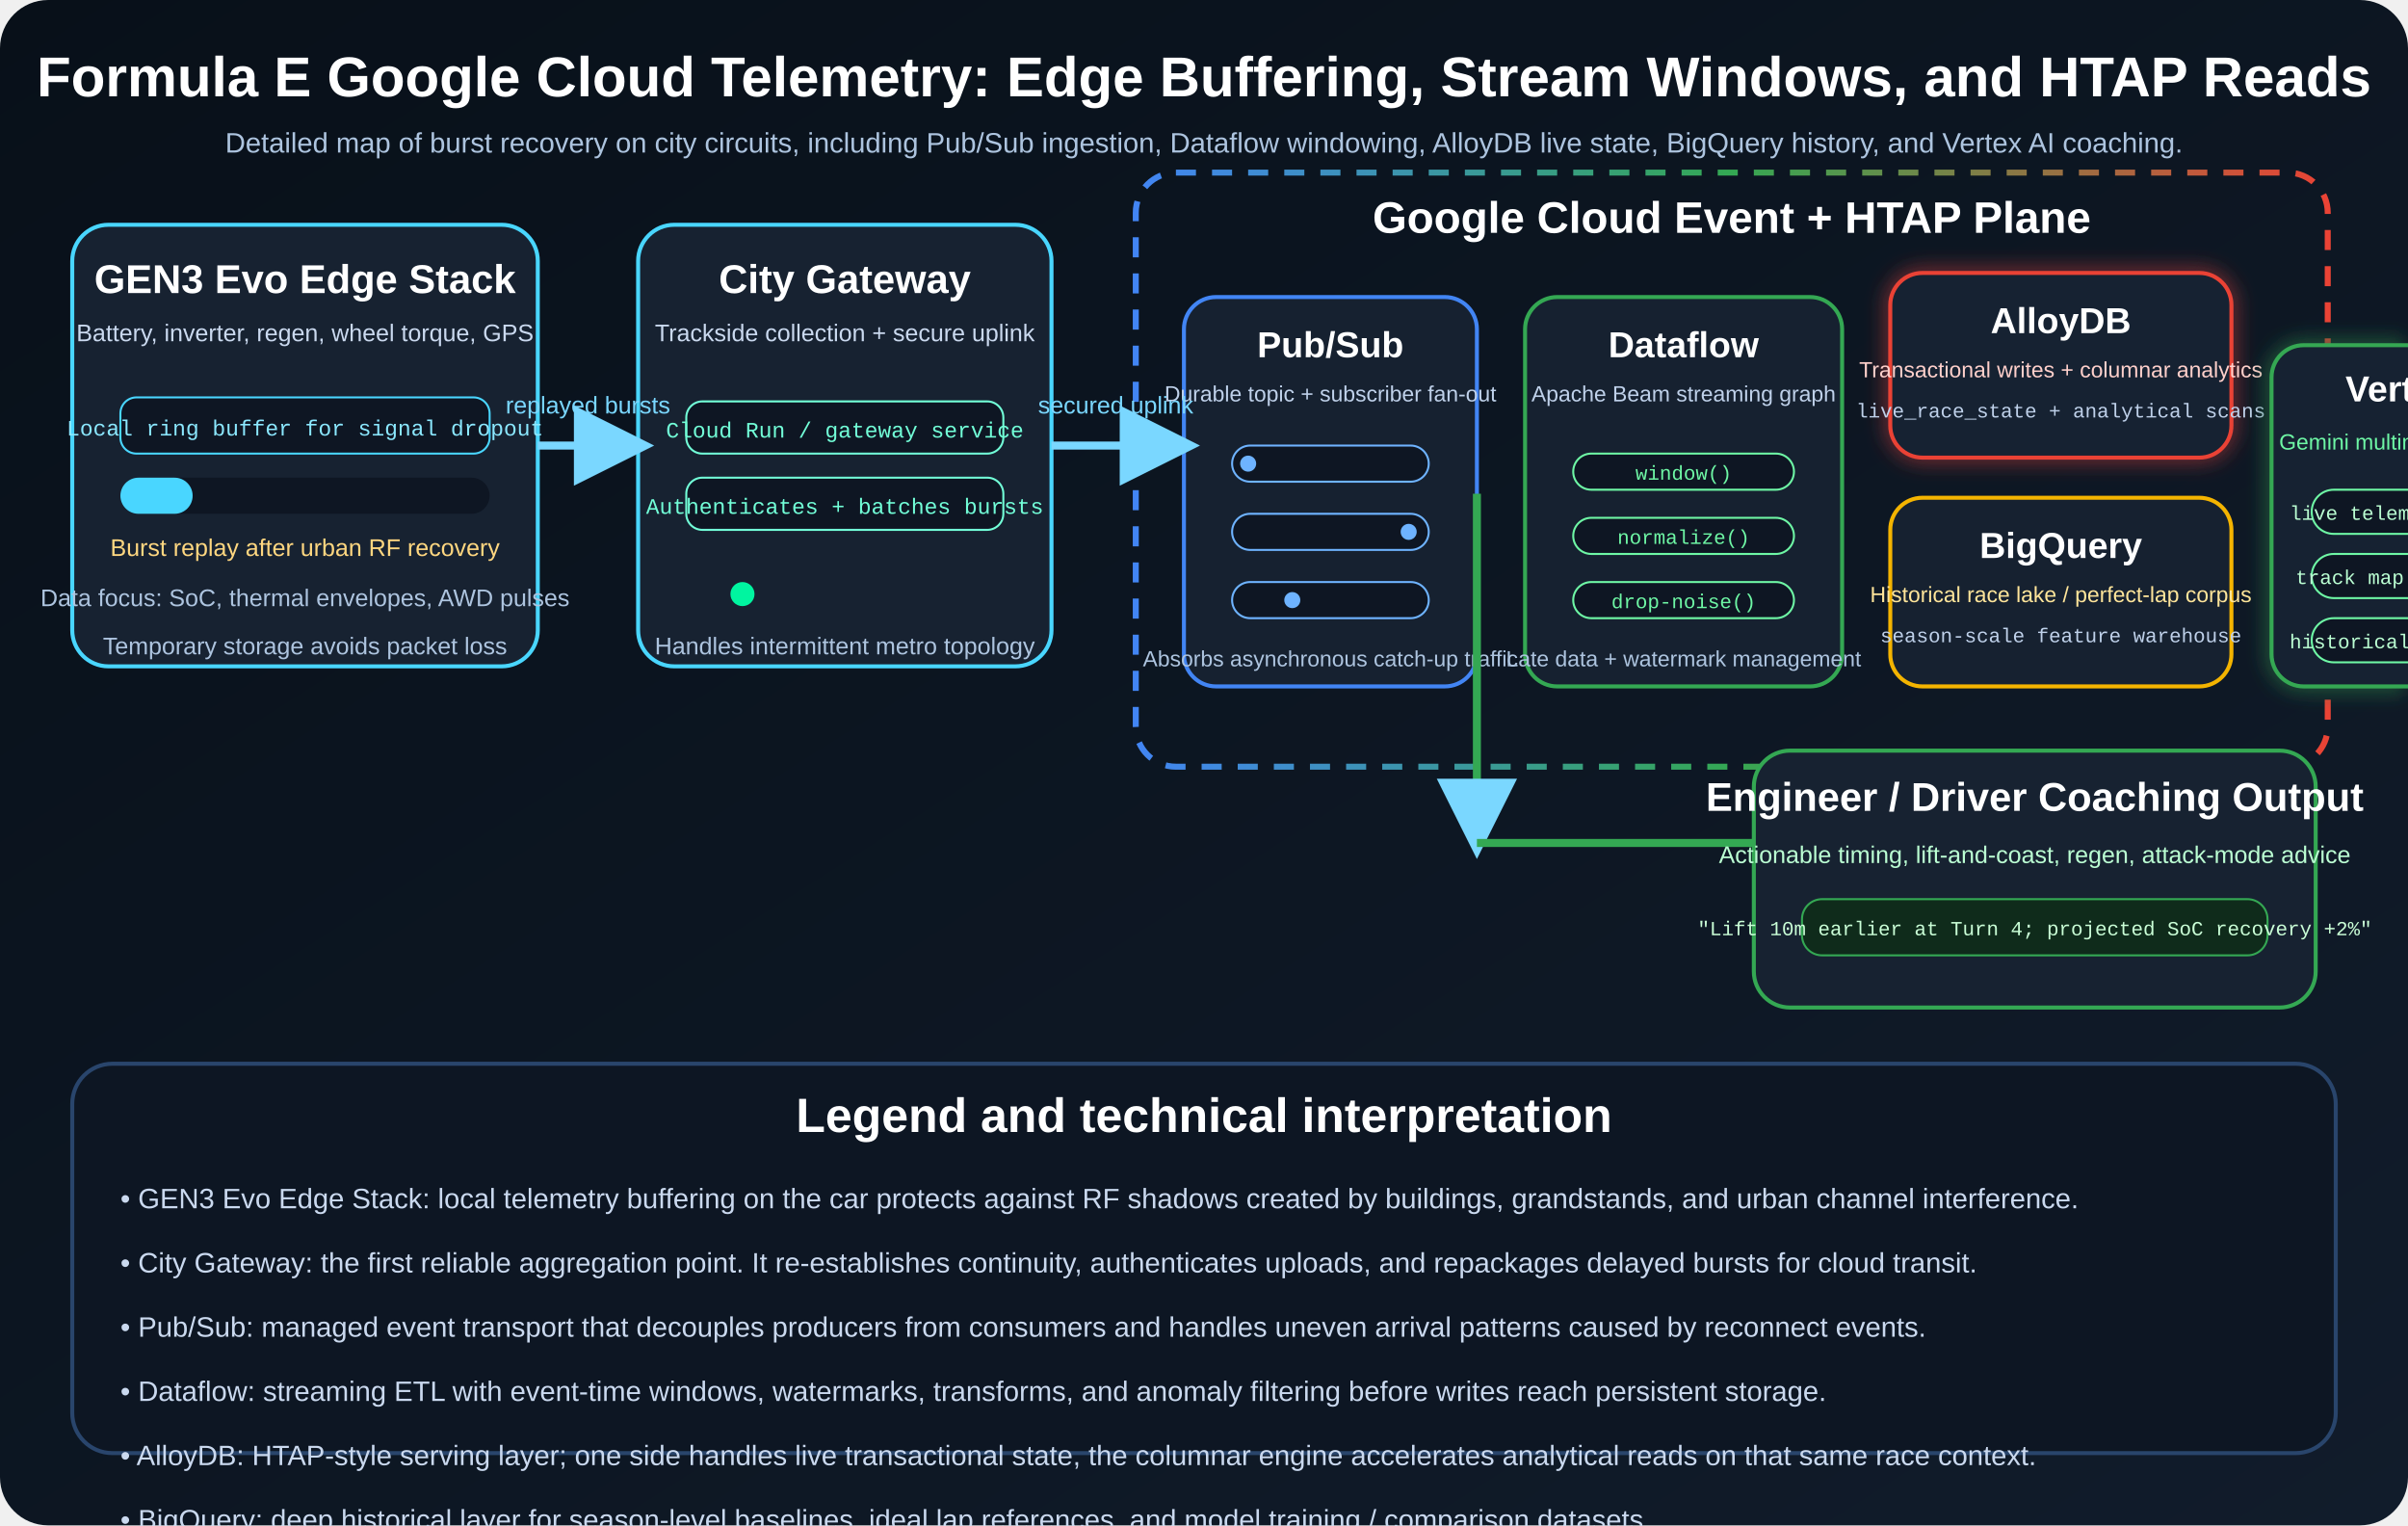
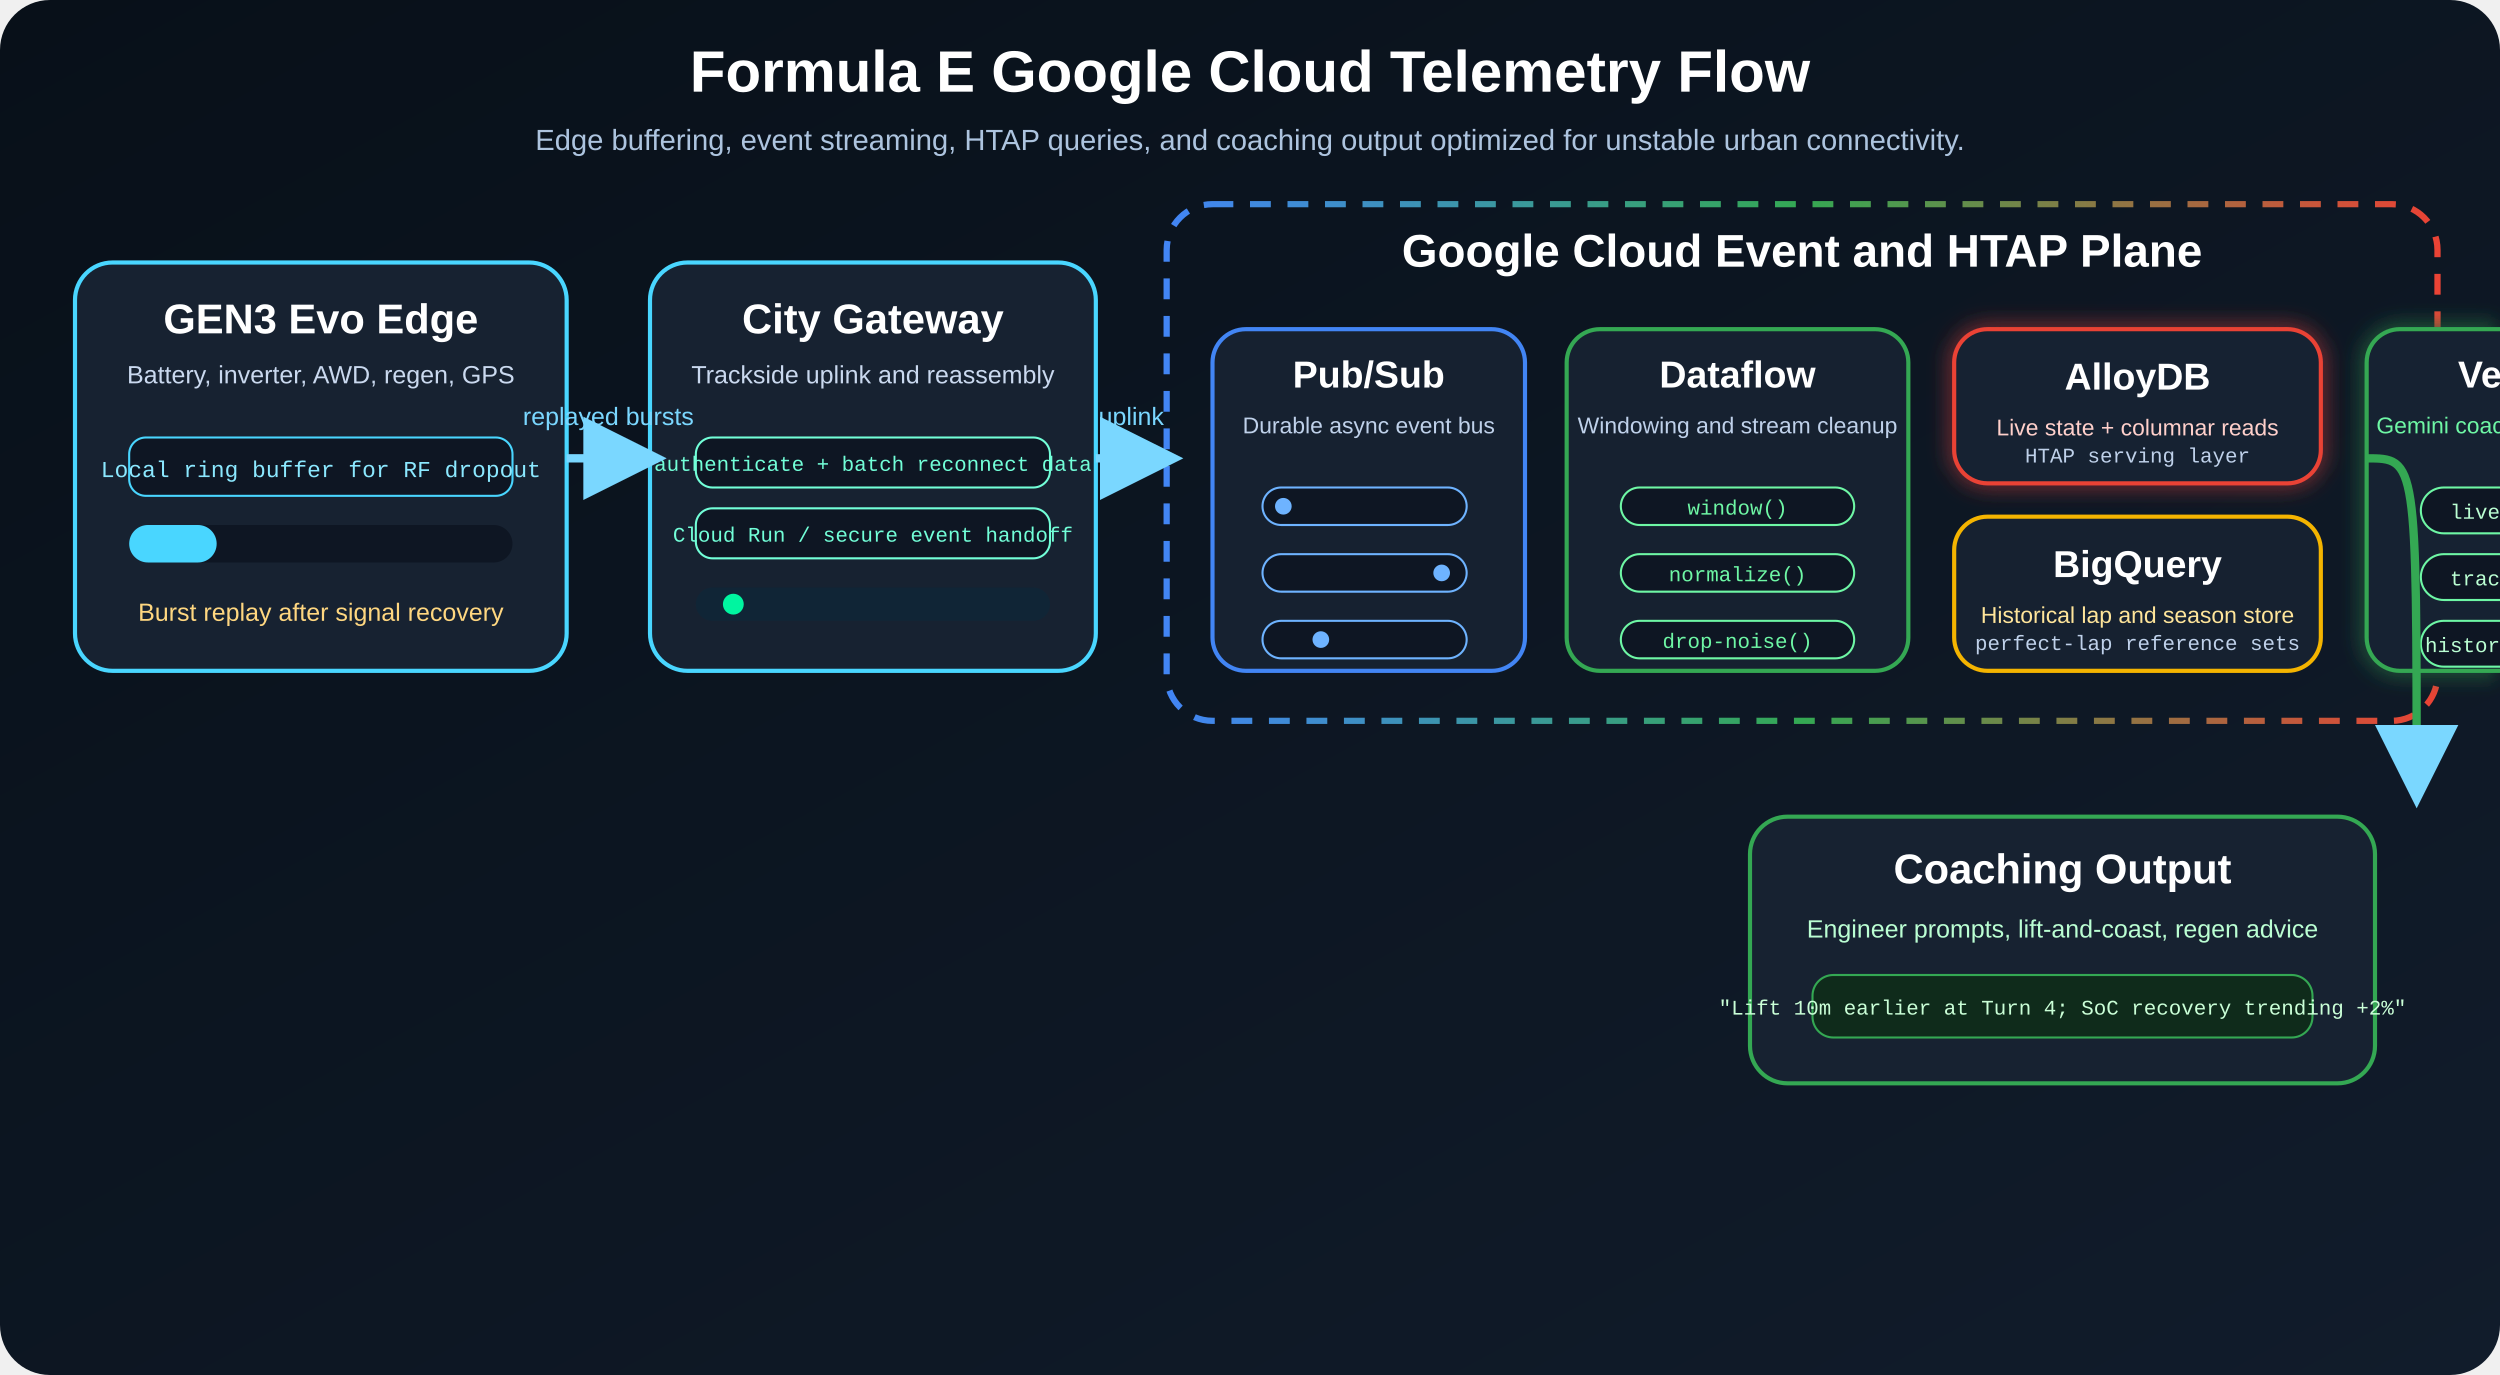
- <svg xmlns="http://www.w3.org/2000/svg" viewBox="0 0 1200 760">
+ <svg xmlns="http://www.w3.org/2000/svg" viewBox="0 0 1200 660">
  <defs>
    <linearGradient id="bg2" x1="0%" y1="0%" x2="100%" y2="100%">
      <stop offset="0%" stop-color="#081019" />
      <stop offset="100%" stop-color="#111c2b" />
    </linearGradient>
    <linearGradient id="gcp" x1="0%" y1="0%" x2="100%" y2="0%">
      <stop offset="0%" stop-color="#4285F4" />
      <stop offset="50%" stop-color="#34A853" />
      <stop offset="100%" stop-color="#EA4335" />
    </linearGradient>
    <filter id="pulse" x="-20%" y="-20%" width="140%" height="140%">
      <feGaussianBlur stdDeviation="5" result="blur" />
      <feComposite in="SourceGraphic" in2="blur" operator="over" />
    </filter>
    <marker id="arrow2" markerWidth="10" markerHeight="10" refX="8" refY="5" orient="auto">
      <path d="M 0 0 L 10 5 L 0 10 z" fill="#7ad7ff" />
    </marker>
  </defs>
-   <rect width="1200" height="760" rx="24" fill="url(#bg2)" />
-   <text x="600" y="48" fill="#ffffff" font-family="Arial" font-size="28" font-weight="bold" text-anchor="middle">Formula E Google Cloud Telemetry: Edge Buffering, Stream Windows, and HTAP Reads</text>
-   <text x="600" y="76" fill="#adc4df" font-family="Arial" font-size="14" text-anchor="middle">Detailed map of burst recovery on city circuits, including Pub/Sub ingestion, Dataflow windowing, AlloyDB live state, BigQuery history, and Vertex AI coaching.</text>
-   <g transform="translate(36,112)">
-     <rect width="232" height="220" rx="18" fill="#172231" stroke="#49d6ff" stroke-width="2" />
-     <text x="116" y="34" fill="#ffffff" font-family="Arial" font-size="20" font-weight="bold" text-anchor="middle">GEN3 Evo Edge Stack</text>
-     <text x="116" y="58" fill="#cad9ef" font-family="Arial" font-size="12" text-anchor="middle">Battery, inverter, regen, wheel torque, GPS</text>
-     <rect x="24" y="86" width="184" height="28" rx="8" fill="#0e1623" stroke="#49d6ff" />
-     <text x="116" y="105" fill="#8be8ff" font-family="Courier New" font-size="11" text-anchor="middle">Local ring buffer for signal dropout</text>
-     <rect x="24" y="126" width="184" height="18" rx="9" fill="#0e1623" />
-     <rect x="24" y="126" width="36" height="18" rx="9" fill="#49d6ff">
-       <animate attributeName="width" values="30;170;184;90;36" dur="3s" repeatCount="indefinite" />
+   <rect width="1200" height="660" rx="24" fill="url(#bg2)" />
+   <text x="600" y="44" fill="#ffffff" font-family="Arial" font-size="28" font-weight="bold" text-anchor="middle">Formula E Google Cloud Telemetry Flow</text>
+   <text x="600" y="72" fill="#adc4df" font-family="Arial" font-size="14" text-anchor="middle">Edge buffering, event streaming, HTAP queries, and coaching output optimized for unstable urban connectivity.</text>
+   <g transform="translate(36,126)">
+     <rect width="236" height="196" rx="18" fill="#172231" stroke="#49d6ff" stroke-width="2" />
+     <text x="118" y="34" fill="#ffffff" font-family="Arial" font-size="20" font-weight="bold" text-anchor="middle">GEN3 Evo Edge</text>
+     <text x="118" y="58" fill="#cad9ef" font-family="Arial" font-size="12" text-anchor="middle">Battery, inverter, AWD, regen, GPS</text>
+     <rect x="26" y="84" width="184" height="28" rx="8" fill="#0e1623" stroke="#49d6ff" />
+     <text x="118" y="103" fill="#8be8ff" font-family="Courier New" font-size="11" text-anchor="middle">Local ring buffer for RF dropout</text>
+     <rect x="26" y="126" width="184" height="18" rx="9" fill="#0e1623" />
+     <rect x="26" y="126" width="42" height="18" rx="9" fill="#49d6ff">
+       <animate attributeName="width" values="34;176;128;90;42" dur="3s" repeatCount="indefinite" />
    </rect>
-     <text x="116" y="165" fill="#ffd780" font-family="Arial" font-size="12" text-anchor="middle">Burst replay after urban RF recovery</text>
-     <text x="116" y="190" fill="#adc4df" font-family="Arial" font-size="12" text-anchor="middle">Data focus: SoC, thermal envelopes, AWD pulses</text>
-     <text x="116" y="214" fill="#adc4df" font-family="Arial" font-size="12" text-anchor="middle">Temporary storage avoids packet loss</text>
+     <text x="118" y="172" fill="#ffd780" font-family="Arial" font-size="12" text-anchor="middle">Burst replay after signal recovery</text>
  </g>
-   <g transform="translate(318,112)">
-     <rect width="206" height="220" rx="18" fill="#172231" stroke="#49d6ff" stroke-width="2" />
-     <text x="103" y="34" fill="#ffffff" font-family="Arial" font-size="20" font-weight="bold" text-anchor="middle">City Gateway</text>
-     <text x="103" y="58" fill="#cad9ef" font-family="Arial" font-size="12" text-anchor="middle">Trackside collection + secure uplink</text>
-     <rect x="24" y="88" width="158" height="26" rx="8" fill="#0e1623" stroke="#72ffd8" />
-     <text x="103" y="106" fill="#72ffd8" font-family="Courier New" font-size="11" text-anchor="middle">Cloud Run / gateway service</text>
-     <rect x="24" y="126" width="158" height="26" rx="8" fill="#0e1623" stroke="#72ffd8" />
-     <text x="103" y="144" fill="#72ffd8" font-family="Courier New" font-size="11" text-anchor="middle">Authenticates + batches bursts</text>
-     <circle cx="52" cy="184" r="6" fill="#00f5a0">
-       <animate attributeName="cx" values="52;154;52" dur="1.4s" repeatCount="indefinite" />
+   <g transform="translate(312,126)">
+     <rect width="214" height="196" rx="18" fill="#172231" stroke="#49d6ff" stroke-width="2" />
+     <text x="107" y="34" fill="#ffffff" font-family="Arial" font-size="20" font-weight="bold" text-anchor="middle">City Gateway</text>
+     <text x="107" y="58" fill="#cad9ef" font-family="Arial" font-size="12" text-anchor="middle">Trackside uplink and reassembly</text>
+     <rect x="22" y="84" width="170" height="24" rx="8" fill="#0e1623" stroke="#72ffd8" />
+     <text x="107" y="100" fill="#72ffd8" font-family="Courier New" font-size="10" text-anchor="middle">authenticate + batch reconnect data</text>
+     <rect x="22" y="118" width="170" height="24" rx="8" fill="#0e1623" stroke="#72ffd8" />
+     <text x="107" y="134" fill="#72ffd8" font-family="Courier New" font-size="10" text-anchor="middle">Cloud Run / secure event handoff</text>
+     <rect x="22" y="156" width="170" height="16" rx="8" fill="#102536" />
+     <circle cx="40" cy="164" r="5" fill="#00f5a0">
+       <animate attributeName="cx" values="40;176;40" dur="1.4s" repeatCount="indefinite" />
    </circle>
-     <text x="103" y="214" fill="#adc4df" font-family="Arial" font-size="12" text-anchor="middle">Handles intermittent metro topology</text>
  </g>
-   <path d="M 268 222 L 318 222" stroke="#7ad7ff" stroke-width="4" marker-end="url(#arrow2)" fill="none" />
-   <text x="293" y="206" fill="#7ad7ff" font-family="Arial" font-size="12" text-anchor="middle">replayed bursts</text>
-   <g transform="translate(566,86)">
-     <rect width="594" height="296" rx="20" fill="none" stroke="url(#gcp)" stroke-width="3" stroke-dasharray="10 8" />
-     <text x="297" y="30" fill="#ffffff" font-family="Arial" font-size="22" font-weight="bold" text-anchor="middle">Google Cloud Event + HTAP Plane</text>
-     <g transform="translate(24,62)">
-       <rect width="146" height="194" rx="16" fill="#162130" stroke="#4285F4" stroke-width="2" />
-       <text x="73" y="30" fill="#ffffff" font-family="Arial" font-size="18" font-weight="bold" text-anchor="middle">Pub/Sub</text>
-       <text x="73" y="52" fill="#bfd1ea" font-family="Arial" font-size="11" text-anchor="middle">Durable topic + subscriber fan-out</text>
-       <rect x="24" y="74" width="98" height="18" rx="9" fill="#0e1623" stroke="#6eb3ff" />
+   <path d="M 272 220 L 312 220" stroke="#7ad7ff" stroke-width="4" marker-end="url(#arrow2)" fill="none" />
+   <text x="292" y="204" fill="#7ad7ff" font-family="Arial" font-size="12" text-anchor="middle">replayed bursts</text>
+   <g transform="translate(560,98)">
+     <rect width="610" height="248" rx="22" fill="none" stroke="url(#gcp)" stroke-width="3" stroke-dasharray="10 8" />
+     <text x="305" y="30" fill="#ffffff" font-family="Arial" font-size="22" font-weight="bold" text-anchor="middle">Google Cloud Event and HTAP Plane</text>
+     <g transform="translate(22,60)">
+       <rect width="150" height="164" rx="16" fill="#162130" stroke="#4285F4" stroke-width="2" />
+       <text x="75" y="28" fill="#ffffff" font-family="Arial" font-size="18" font-weight="bold" text-anchor="middle">Pub/Sub</text>
+       <text x="75" y="50" fill="#bfd1ea" font-family="Arial" font-size="11" text-anchor="middle">Durable async event bus</text>
+       <rect x="24" y="76" width="98" height="18" rx="9" fill="#0e1623" stroke="#6eb3ff" />
      <rect x="24" y="108" width="98" height="18" rx="9" fill="#0e1623" stroke="#6eb3ff" />
-       <rect x="24" y="142" width="98" height="18" rx="9" fill="#0e1623" stroke="#6eb3ff" />
-       <circle cx="32" cy="83" r="4" fill="#6eb3ff">
-         <animate attributeName="cx" values="32;112;32" dur="1.1s" repeatCount="indefinite" />
+       <rect x="24" y="140" width="98" height="18" rx="9" fill="#0e1623" stroke="#6eb3ff" />
+       <circle cx="34" cy="85" r="4" fill="#6eb3ff">
+         <animate attributeName="cx" values="34;112;34" dur="1.1s" repeatCount="indefinite" />
      </circle>
-       <circle cx="112" cy="117" r="4" fill="#6eb3ff">
-         <animate attributeName="cx" values="112;32;112" dur="1.6s" repeatCount="indefinite" />
+       <circle cx="110" cy="117" r="4" fill="#6eb3ff">
+         <animate attributeName="cx" values="110;34;110" dur="1.6s" repeatCount="indefinite" />
      </circle>
-       <circle cx="54" cy="151" r="4" fill="#6eb3ff">
-         <animate attributeName="cx" values="54;112;54" dur="1.4s" repeatCount="indefinite" />
+       <circle cx="52" cy="149" r="4" fill="#6eb3ff">
+         <animate attributeName="cx" values="52;112;52" dur="1.4s" repeatCount="indefinite" />
      </circle>
-       <text x="73" y="184" fill="#adc4df" font-family="Arial" font-size="11" text-anchor="middle">Absorbs asynchronous catch-up traffic</text>
    </g>
-     <g transform="translate(194,62)">
-       <rect width="158" height="194" rx="16" fill="#162130" stroke="#34A853" stroke-width="2" />
-       <text x="79" y="30" fill="#ffffff" font-family="Arial" font-size="18" font-weight="bold" text-anchor="middle">Dataflow</text>
-       <text x="79" y="52" fill="#bfd1ea" font-family="Arial" font-size="11" text-anchor="middle">Apache Beam streaming graph</text>
-       <rect x="24" y="78" width="110" height="18" rx="9" fill="#0e1623" stroke="#6ef7a5" />
-       <text x="79" y="91" fill="#6ef7a5" font-family="Courier New" font-size="10" text-anchor="middle">window()</text>
-       <rect x="24" y="110" width="110" height="18" rx="9" fill="#0e1623" stroke="#6ef7a5" />
-       <text x="79" y="123" fill="#6ef7a5" font-family="Courier New" font-size="10" text-anchor="middle">normalize()</text>
-       <rect x="24" y="142" width="110" height="18" rx="9" fill="#0e1623" stroke="#6ef7a5" />
-       <text x="79" y="155" fill="#6ef7a5" font-family="Courier New" font-size="10" text-anchor="middle">drop-noise()</text>
-       <text x="79" y="184" fill="#adc4df" font-family="Arial" font-size="11" text-anchor="middle">Late data + watermark management</text>
+     <g transform="translate(192,60)">
+       <rect width="164" height="164" rx="16" fill="#162130" stroke="#34A853" stroke-width="2" />
+       <text x="82" y="28" fill="#ffffff" font-family="Arial" font-size="18" font-weight="bold" text-anchor="middle">Dataflow</text>
+       <text x="82" y="50" fill="#bfd1ea" font-family="Arial" font-size="11" text-anchor="middle">Windowing and stream cleanup</text>
+       <rect x="26" y="76" width="112" height="18" rx="9" fill="#0e1623" stroke="#6ef7a5" />
+       <text x="82" y="89" fill="#6ef7a5" font-family="Courier New" font-size="10" text-anchor="middle">window()</text>
+       <rect x="26" y="108" width="112" height="18" rx="9" fill="#0e1623" stroke="#6ef7a5" />
+       <text x="82" y="121" fill="#6ef7a5" font-family="Courier New" font-size="10" text-anchor="middle">normalize()</text>
+       <rect x="26" y="140" width="112" height="18" rx="9" fill="#0e1623" stroke="#6ef7a5" />
+       <text x="82" y="153" fill="#6ef7a5" font-family="Courier New" font-size="10" text-anchor="middle">drop-noise()</text>
    </g>
-     <g transform="translate(376,50)">
-       <rect width="170" height="92" rx="16" fill="#162130" stroke="#EA4335" stroke-width="2" filter="url(#pulse)" />
-       <text x="85" y="30" fill="#ffffff" font-family="Arial" font-size="18" font-weight="bold" text-anchor="middle">AlloyDB</text>
-       <text x="85" y="52" fill="#ffd0cb" font-family="Arial" font-size="11" text-anchor="middle">Transactional writes + columnar analytics</text>
-       <text x="85" y="72" fill="#bfd1ea" font-family="Courier New" font-size="10" text-anchor="middle">live_race_state + analytical scans</text>
+     <g transform="translate(378,60)">
+       <rect width="176" height="74" rx="16" fill="#162130" stroke="#EA4335" stroke-width="2" filter="url(#pulse)" />
+       <text x="88" y="29" fill="#ffffff" font-family="Arial" font-size="18" font-weight="bold" text-anchor="middle">AlloyDB</text>
+       <text x="88" y="51" fill="#ffd0cb" font-family="Arial" font-size="11" text-anchor="middle">Live state + columnar reads</text>
+       <text x="88" y="64" fill="#bfd1ea" font-family="Courier New" font-size="10" text-anchor="middle">HTAP serving layer</text>
    </g>
-     <g transform="translate(376,162)">
-       <rect width="170" height="94" rx="16" fill="#162130" stroke="#F4B400" stroke-width="2" />
-       <text x="85" y="30" fill="#ffffff" font-family="Arial" font-size="18" font-weight="bold" text-anchor="middle">BigQuery</text>
-       <text x="85" y="52" fill="#ffe59a" font-family="Arial" font-size="11" text-anchor="middle">Historical race lake / perfect-lap corpus</text>
-       <text x="85" y="72" fill="#bfd1ea" font-family="Courier New" font-size="10" text-anchor="middle">season-scale feature warehouse</text>
+     <g transform="translate(378,150)">
+       <rect width="176" height="74" rx="16" fill="#162130" stroke="#F4B400" stroke-width="2" />
+       <text x="88" y="29" fill="#ffffff" font-family="Arial" font-size="18" font-weight="bold" text-anchor="middle">BigQuery</text>
+       <text x="88" y="51" fill="#ffe59a" font-family="Arial" font-size="11" text-anchor="middle">Historical lap and season store</text>
+       <text x="88" y="64" fill="#bfd1ea" font-family="Courier New" font-size="10" text-anchor="middle">perfect-lap reference sets</text>
    </g>
-     <g transform="translate(566,86)">
-       <rect width="150" height="170" rx="16" fill="#162130" stroke="#34A853" stroke-width="2" filter="url(#pulse)">
+     <g transform="translate(576,60)">
+       <rect width="164" height="164" rx="16" fill="#162130" stroke="#34A853" stroke-width="2" filter="url(#pulse)">
        <animate attributeName="stroke-opacity" values="0.5;1;0.5" dur="2s" repeatCount="indefinite" />
      </rect>
-       <text x="75" y="28" fill="#ffffff" font-family="Arial" font-size="18" font-weight="bold" text-anchor="middle">Vertex AI</text>
-       <text x="75" y="52" fill="#6ef7a5" font-family="Arial" font-size="11" text-anchor="middle">Gemini multimodal reasoning</text>
-       <rect x="20" y="72" width="110" height="22" rx="11" fill="#0e1623" stroke="#6ef7a5" />
-       <text x="75" y="87" fill="#bbffd3" font-family="Courier New" font-size="10" text-anchor="middle">live telemetry context</text>
-       <rect x="20" y="104" width="110" height="22" rx="11" fill="#0e1623" stroke="#6ef7a5" />
-       <text x="75" y="119" fill="#bbffd3" font-family="Courier New" font-size="10" text-anchor="middle">track map + elevation</text>
-       <rect x="20" y="136" width="110" height="22" rx="11" fill="#0e1623" stroke="#6ef7a5" />
-       <text x="75" y="151" fill="#bbffd3" font-family="Courier New" font-size="10" text-anchor="middle">historical lap vectors</text>
+       <text x="82" y="28" fill="#ffffff" font-family="Arial" font-size="18" font-weight="bold" text-anchor="middle">Vertex AI</text>
+       <text x="82" y="50" fill="#6ef7a5" font-family="Arial" font-size="11" text-anchor="middle">Gemini coaching and reasoning</text>
+       <rect x="26" y="76" width="112" height="22" rx="11" fill="#0e1623" stroke="#6ef7a5" />
+       <text x="82" y="91" fill="#bbffd3" font-family="Courier New" font-size="10" text-anchor="middle">live telemetry</text>
+       <rect x="26" y="108" width="112" height="22" rx="11" fill="#0e1623" stroke="#6ef7a5" />
+       <text x="82" y="123" fill="#bbffd3" font-family="Courier New" font-size="10" text-anchor="middle">track geometry</text>
+       <rect x="26" y="140" width="112" height="22" rx="11" fill="#0e1623" stroke="#6ef7a5" />
+       <text x="82" y="155" fill="#bbffd3" font-family="Courier New" font-size="10" text-anchor="middle">historical vectors</text>
    </g>
  </g>
-   <path d="M 524 222 L 590 222" stroke="#7ad7ff" stroke-width="4" marker-end="url(#arrow2)" fill="none" />
-   <text x="556" y="206" fill="#7ad7ff" font-family="Arial" font-size="12" text-anchor="middle">secured uplink</text>
-   <path d="M 736 246 L 736 420" stroke="#34A853" stroke-width="4" marker-end="url(#arrow2)" fill="none" />
-   <path d="M 736 420 L 1010 420" stroke="#34A853" stroke-width="4" marker-end="url(#arrow2)" fill="none" />
-   <g transform="translate(874,374)">
-     <rect width="280" height="128" rx="18" fill="#172231" stroke="#34A853" stroke-width="2" />
-     <text x="140" y="30" fill="#ffffff" font-family="Arial" font-size="20" font-weight="bold" text-anchor="middle">Engineer / Driver Coaching Output</text>
-     <text x="140" y="56" fill="#bbffd3" font-family="Arial" font-size="12" text-anchor="middle">Actionable timing, lift-and-coast, regen, attack-mode advice</text>
-     <rect x="24" y="74" width="232" height="28" rx="10" fill="#0f2b1b" stroke="#34A853" />
-     <text x="140" y="92" fill="#caffd7" font-family="Courier New" font-size="10" text-anchor="middle">"Lift 10m earlier at Turn 4; projected SoC recovery +2%"</text>
-   </g>
-   <g transform="translate(36,530)">
-     <rect width="1128" height="194" rx="20" fill="#0d1623" stroke="#29456c" stroke-width="2" />
-     <text x="564" y="34" fill="#ffffff" font-family="Arial" font-size="24" font-weight="bold" text-anchor="middle">Legend and technical interpretation</text>
-     <g fill="#cad9ef" font-family="Arial" font-size="14">
-       <text x="24" y="72">• GEN3 Evo Edge Stack: local telemetry buffering on the car protects against RF shadows created by buildings, grandstands, and urban channel interference.</text>
-       <text x="24" y="104">• City Gateway: the first reliable aggregation point. It re-establishes continuity, authenticates uploads, and repackages delayed bursts for cloud transit.</text>
-       <text x="24" y="136">• Pub/Sub: managed event transport that decouples producers from consumers and handles uneven arrival patterns caused by reconnect events.</text>
-       <text x="24" y="168">• Dataflow: streaming ETL with event-time windows, watermarks, transforms, and anomaly filtering before writes reach persistent storage.</text>
-       <text x="24" y="200">• AlloyDB: HTAP-style serving layer; one side handles live transactional state, the columnar engine accelerates analytical reads on that same race context.</text>
-       <text x="24" y="232">• BigQuery: deep historical layer for season-level baselines, ideal lap references, and model training / comparison datasets.</text>
-       <text x="24" y="264">• Vertex AI with Gemini: multimodal reasoning engine combining current telemetry, spatial track knowledge, and historical performance to issue guidance.</text>
-     </g>
+   <path d="M 526 220 L 560 220" stroke="#7ad7ff" stroke-width="4" marker-end="url(#arrow2)" fill="none" />
+   <text x="543" y="204" fill="#7ad7ff" font-family="Arial" font-size="12" text-anchor="middle">uplink</text>
+   <path d="M 1136 220 C 1160 220 1160 220 1160 380" stroke="#34A853" stroke-width="4" marker-end="url(#arrow2)" fill="none" />
+   <g transform="translate(840,392)">
+     <rect width="300" height="128" rx="18" fill="#172231" stroke="#34A853" stroke-width="2" />
+     <text x="150" y="32" fill="#ffffff" font-family="Arial" font-size="20" font-weight="bold" text-anchor="middle">Coaching Output</text>
+     <text x="150" y="58" fill="#bbffd3" font-family="Arial" font-size="12" text-anchor="middle">Engineer prompts, lift-and-coast, regen advice</text>
+     <rect x="30" y="76" width="240" height="30" rx="10" fill="#0f2b1b" stroke="#34A853" />
+     <text x="150" y="95" fill="#caffd7" font-family="Courier New" font-size="10" text-anchor="middle">"Lift 10m earlier at Turn 4; SoC recovery trending +2%"</text>
  </g>
</svg>
